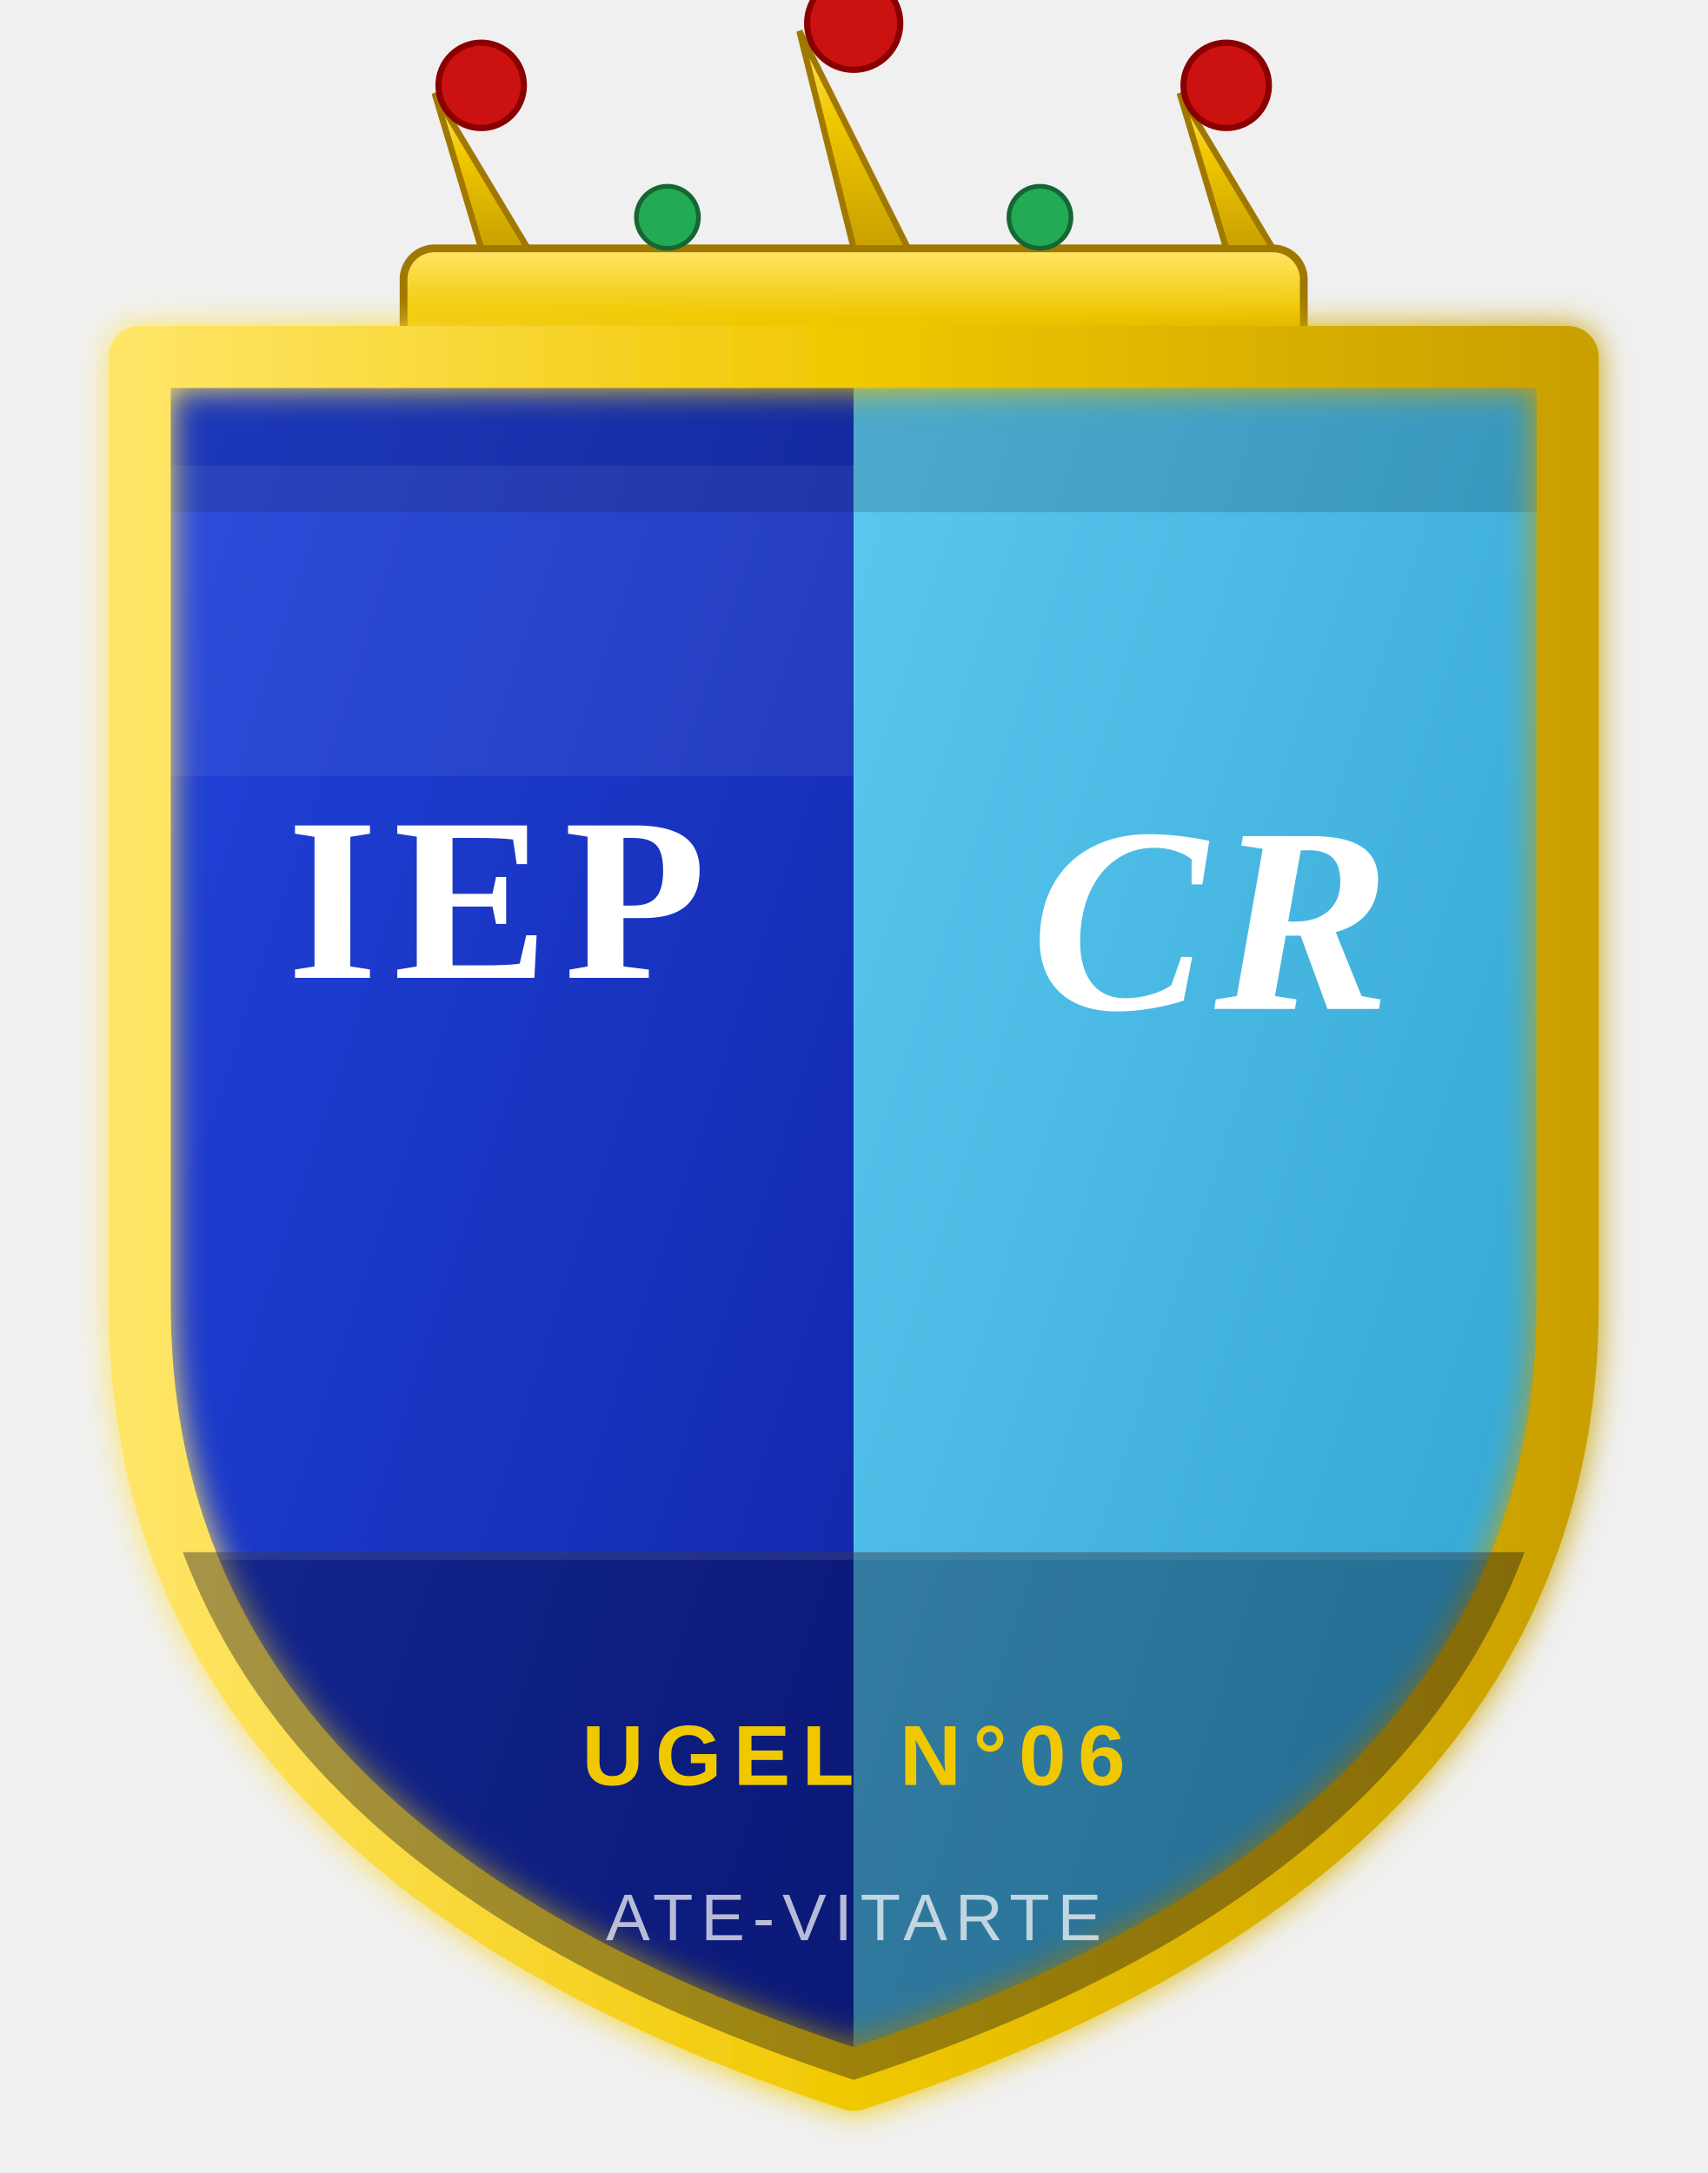
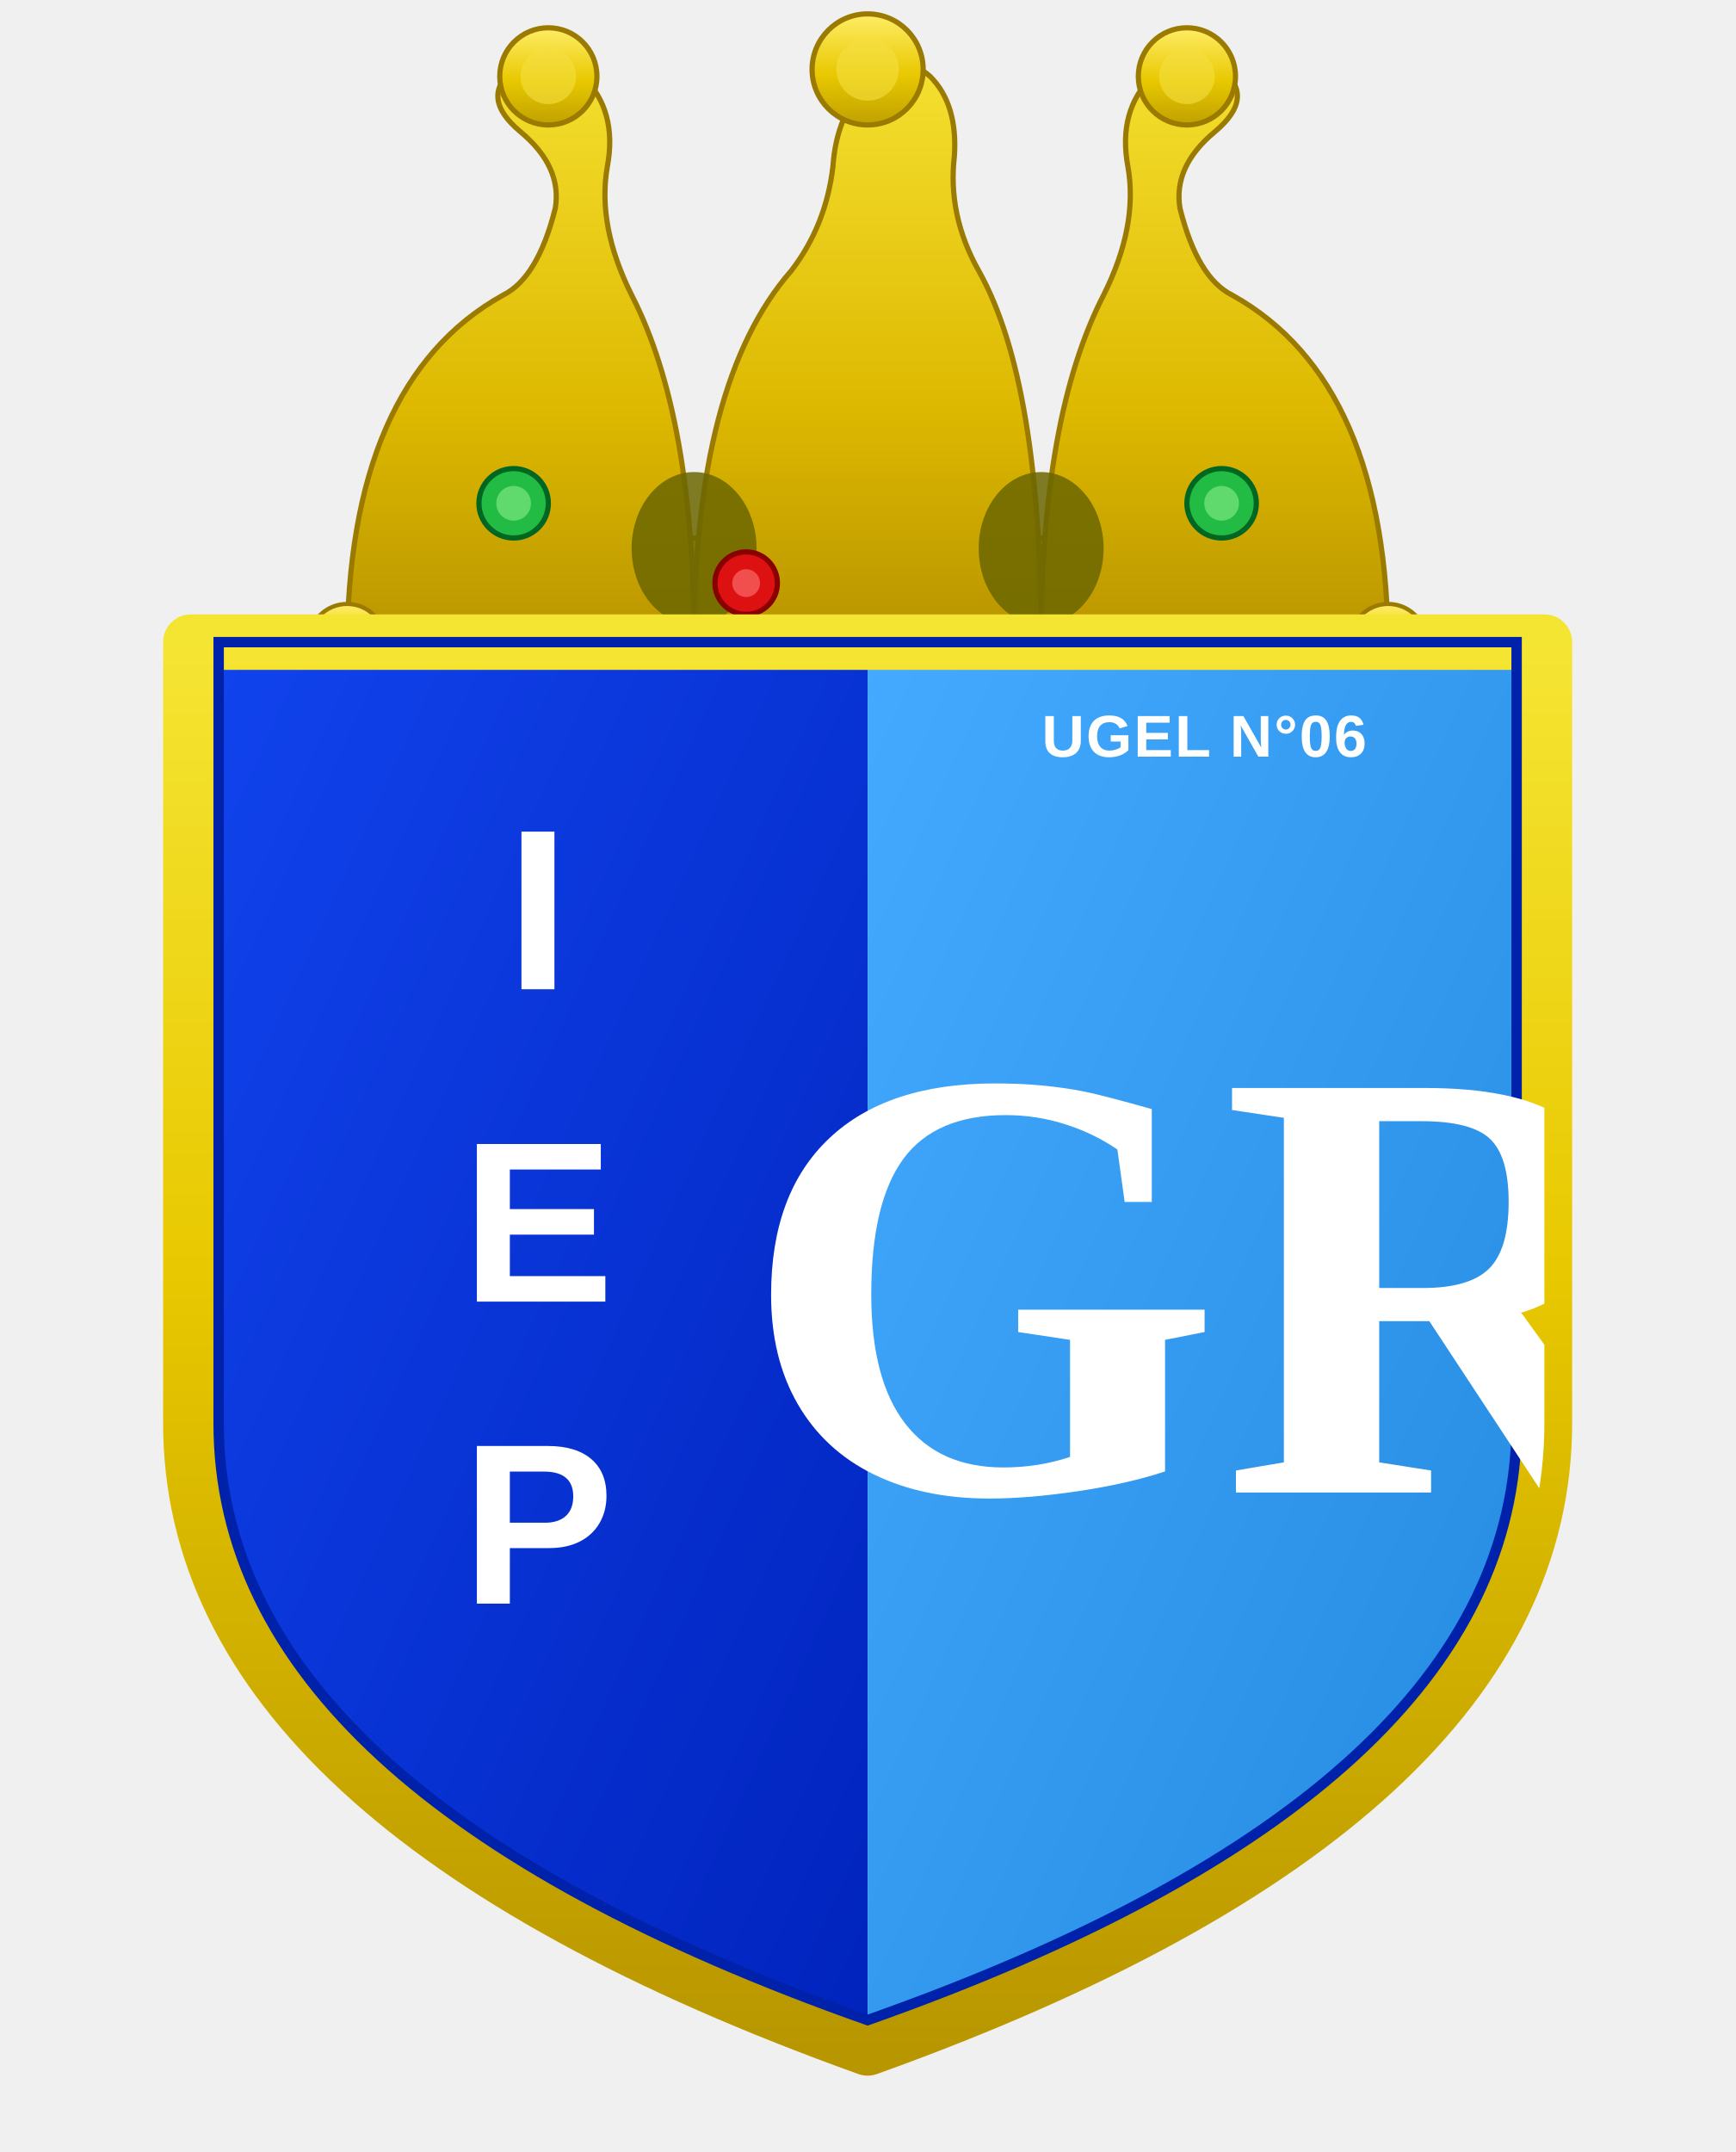
- <svg xmlns="http://www.w3.org/2000/svg" viewBox="0 0 220 280" aria-label="Escudo I.E.P. Cristo Reina">
+ <svg xmlns="http://www.w3.org/2000/svg" viewBox="0 0 500 620" aria-label="Escudo I.E.P. Cristo Reina">
  <defs>
-     <clipPath id="shield-shape">
-       <path d="M18,46 L202,46 L202,168 Q202,238 110,268 Q18,238 18,168 Z" />
+     <clipPath id="sc">
+       <path d="M55,185 L445,185 L445,410 Q445,520 250,590 Q55,520 55,410 Z" />
    </clipPath>
-     <linearGradient id="gold-v" x1="0" y1="0" x2="0" y2="1">
-       <stop offset="0%" stop-color="#FFE566" />
-       <stop offset="40%" stop-color="#F0C800" />
-       <stop offset="100%" stop-color="#C9A000" />
+     <linearGradient id="gold1" x1="0" y1="0" x2="0" y2="1">
+       <stop offset="0%" stop-color="#F5E533" />
+       <stop offset="45%" stop-color="#E8C800" />
+       <stop offset="100%" stop-color="#B89600" />
    </linearGradient>
-     <linearGradient id="gold-h" x1="0" y1="0" x2="1" y2="0">
-       <stop offset="0%" stop-color="#FFE566" />
-       <stop offset="50%" stop-color="#F0C800" />
-       <stop offset="100%" stop-color="#C9A000" />
+     <linearGradient id="gold2" x1="0" y1="0" x2="0" y2="1">
+       <stop offset="0%" stop-color="#FFED66" />
+       <stop offset="55%" stop-color="#E8C800" />
+       <stop offset="100%" stop-color="#C0A000" />
    </linearGradient>
-     <linearGradient id="blue-left" x1="0" y1="0" x2="1" y2="1">
-       <stop offset="0%" stop-color="#2244DD" />
-       <stop offset="100%" stop-color="#0E22A0" />
+     <linearGradient id="crownFill" x1="0" y1="0" x2="0" y2="1">
+       <stop offset="0%" stop-color="#F5E030" />
+       <stop offset="60%" stop-color="#DDB800" />
+       <stop offset="100%" stop-color="#B89400" />
    </linearGradient>
-     <linearGradient id="blue-right" x1="0" y1="0" x2="1" y2="1">
-       <stop offset="0%" stop-color="#5BC8F0" />
-       <stop offset="100%" stop-color="#2A9ECC" />
+     <linearGradient id="blueL" x1="0" y1="0" x2="1" y2="1">
+       <stop offset="0%" stop-color="#1144EE" />
+       <stop offset="100%" stop-color="#0022BB" />
    </linearGradient>
-     <filter id="gold-glow" x="-20%" y="-20%" width="140%" height="140%">
-       <feGaussianBlur stdDeviation="2" result="blur" />
-       <feMerge>
-         <feMergeNode in="blur" />
-         <feMergeNode in="SourceGraphic" />
-       </feMerge>
-     </filter>
+     <linearGradient id="blueR" x1="0" y1="0" x2="1" y2="1">
+       <stop offset="0%" stop-color="#44AAFF" />
+       <stop offset="100%" stop-color="#2288DD" />
+     </linearGradient>
  </defs>
-   <rect x="52" y="32" width="116" height="22" rx="4" fill="url(#gold-v)" stroke="#A07800" stroke-width="1" />
-   <polygon points="62,32 56,12 68,32" fill="url(#gold-v)" stroke="#A07800" stroke-width="0.8" />
-   <polygon points="110,32 103,4 117,32" fill="url(#gold-v)" stroke="#A07800" stroke-width="0.8" />
-   <polygon points="158,32 152,12 164,32" fill="url(#gold-v)" stroke="#A07800" stroke-width="0.8" />
-   <circle cx="62" cy="11" r="5.5" fill="#CC1111" stroke="#8A0000" stroke-width="0.8" />
-   <circle cx="110" cy="3" r="6" fill="#CC1111" stroke="#8A0000" stroke-width="0.8" />
-   <circle cx="158" cy="11" r="5.5" fill="#CC1111" stroke="#8A0000" stroke-width="0.8" />
-   <circle cx="86" cy="28" r="4" fill="#22AA55" stroke="#156633" stroke-width="0.6" />
-   <circle cx="134" cy="28" r="4" fill="#22AA55" stroke="#156633" stroke-width="0.6" />
-   <g clip-path="url(#shield-shape)">
-     <rect x="18" y="46" width="92" height="280" fill="url(#blue-left)" />
-     <rect x="110" y="46" width="92" height="280" fill="url(#blue-right)" />
-     <rect x="18" y="46" width="184" height="20" fill="rgba(0,0,0,0.15)" />
-     <line x1="18" y1="80" x2="110" y2="80" stroke="rgba(255,255,255,0.06)" stroke-width="40" />
-     <rect x="18" y="200" width="184" height="1" fill="rgba(255,255,255,0.15)" />
+   <path d="M100,188 Q100,155 115,155 L385,155 Q400,155 400,188 L400,200 L100,200 Z" fill="url(#crownFill)" stroke="#9A7A00" stroke-width="1.5" />
+   <path d="M100,188 Q100,110 145,85 Q155,80 160,60 Q162,48 150,38 Q138,28 148,20 Q158,12 168,22 Q178,32 175,48 Q172,65 182,85 Q200,120 200,185" fill="url(#crownFill)" stroke="#9A7A00" stroke-width="1.5" />
+   <path d="M200,185 Q200,110 228,78 Q238,65 240,48 Q241,33 250,24 Q259,14 268,22 Q276,30 275,45 Q273,62 282,78 Q300,110 300,185" fill="url(#crownFill)" stroke="#9A7A00" stroke-width="1.5" />
+   <path d="M300,185 Q300,120 318,85 Q328,65 325,48 Q322,32 332,22 Q342,12 352,20 Q362,28 350,38 Q338,48 340,60 Q345,80 355,85 Q400,110 400,188" fill="url(#crownFill)" stroke="#9A7A00" stroke-width="1.5" />
+   <ellipse cx="200" cy="158" rx="18" ry="22" fill="#6B6600" opacity="0.85" />
+   <ellipse cx="300" cy="158" rx="18" ry="22" fill="#6B6600" opacity="0.85" />
+   <circle cx="158" cy="22" r="14" fill="url(#gold2)" stroke="#9A7A00" stroke-width="1.5" />
+   <circle cx="158" cy="22" r="8" fill="#F5E040" opacity="0.6" />
+   <circle cx="250" cy="20" r="16" fill="url(#gold2)" stroke="#9A7A00" stroke-width="1.5" />
+   <circle cx="250" cy="20" r="9" fill="#F5E040" opacity="0.6" />
+   <circle cx="342" cy="22" r="14" fill="url(#gold2)" stroke="#9A7A00" stroke-width="1.5" />
+   <circle cx="342" cy="22" r="8" fill="#F5E040" opacity="0.6" />
+   <circle cx="100" cy="185" r="11" fill="url(#gold2)" stroke="#9A7A00" stroke-width="1.2" />
+   <circle cx="400" cy="185" r="11" fill="url(#gold2)" stroke="#9A7A00" stroke-width="1.2" />
+   <circle cx="148" cy="145" r="10" fill="#22BB44" stroke="#006622" stroke-width="1.5" />
+   <circle cx="148" cy="145" r="5" fill="#88EE88" opacity="0.6" />
+   <circle cx="215" cy="168" r="9" fill="#DD1111" stroke="#880000" stroke-width="1.5" />
+   <circle cx="215" cy="168" r="4" fill="#FF7777" opacity="0.6" />
+   <circle cx="352" cy="145" r="10" fill="#22BB44" stroke="#006622" stroke-width="1.5" />
+   <circle cx="352" cy="145" r="5" fill="#88EE88" opacity="0.6" />
+   <g clip-path="url(#sc)">
+     <rect x="55" y="185" width="195" height="430" fill="url(#blueL)" />
+     <rect x="250" y="185" width="195" height="430" fill="url(#blueR)" />
  </g>
-   <path d="M18,46 L202,46 L202,168 Q202,238 110,268 Q18,238 18,168 Z" fill="none" stroke="url(#gold-h)" stroke-width="8" stroke-linejoin="round" filter="url(#gold-glow)" />
-   <line x1="110" y1="46" x2="110" y2="268" stroke="url(#gold-v)" stroke-width="4" />
-   <text x="64" y="126" text-anchor="middle" fill="white" font-family="Georgia, 'Times New Roman', serif" font-size="30" font-weight="bold" letter-spacing="2" style="text-shadow: 0 2px 8px rgba(0,0,0,0.5)">IEP</text>
-   <text x="156" y="130" text-anchor="middle" fill="white" font-family="Georgia, 'Times New Roman', serif" font-size="34" font-weight="bold" font-style="italic" letter-spacing="1">CR</text>
-   <path d="M18,200 L202,200 L202,168 Q202,238 110,268 Q18,238 18,168 Z" fill="rgba(0,0,30,0.35)" clip-path="url(#shield-shape)" />
-   <text x="110" y="230" text-anchor="middle" fill="#F0C800" font-family="Arial, Helvetica, sans-serif" font-size="11" font-weight="bold" letter-spacing="1.5">UGEL N°06</text>
-   <text x="110" y="250" text-anchor="middle" fill="rgba(255,255,255,0.7)" font-family="Arial, Helvetica, sans-serif" font-size="8.5" letter-spacing="1">ATE-VITARTE</text>
+   <path d="M55,185 L445,185 L445,410 Q445,520 250,590 Q55,520 55,410 Z" fill="none" stroke="url(#gold1)" stroke-width="16" stroke-linejoin="round" />
+   <path d="M63,185 L437,185 L437,410 Q437,516 250,582 Q63,516 63,410 Z" fill="none" stroke="#0022AA" stroke-width="3" />
+   <line x1="250" y1="185" x2="250" y2="590" stroke="url(#gold1)" stroke-width="6" />
+   <text x="155" y="285" text-anchor="middle" fill="white" font-family="Arial, Helvetica, sans-serif" font-size="66" font-weight="900" letter-spacing="0">I</text>
+   <text x="155" y="375" text-anchor="middle" fill="white" font-family="Arial, Helvetica, sans-serif" font-size="66" font-weight="900">E</text>
+   <text x="155" y="462" text-anchor="middle" fill="white" font-family="Arial, Helvetica, sans-serif" font-size="66" font-weight="900">P</text>
+   <text x="347" y="218" text-anchor="middle" fill="white" font-family="Arial, Helvetica, sans-serif" font-size="17" font-weight="700" letter-spacing="0.5">UGEL N°06</text>
+   <text x="347" y="430" text-anchor="middle" fill="white" font-family="Georgia, 'Times New Roman', serif" font-size="178" font-weight="900" clip-path="url(#sc)">GR</text>
</svg>
